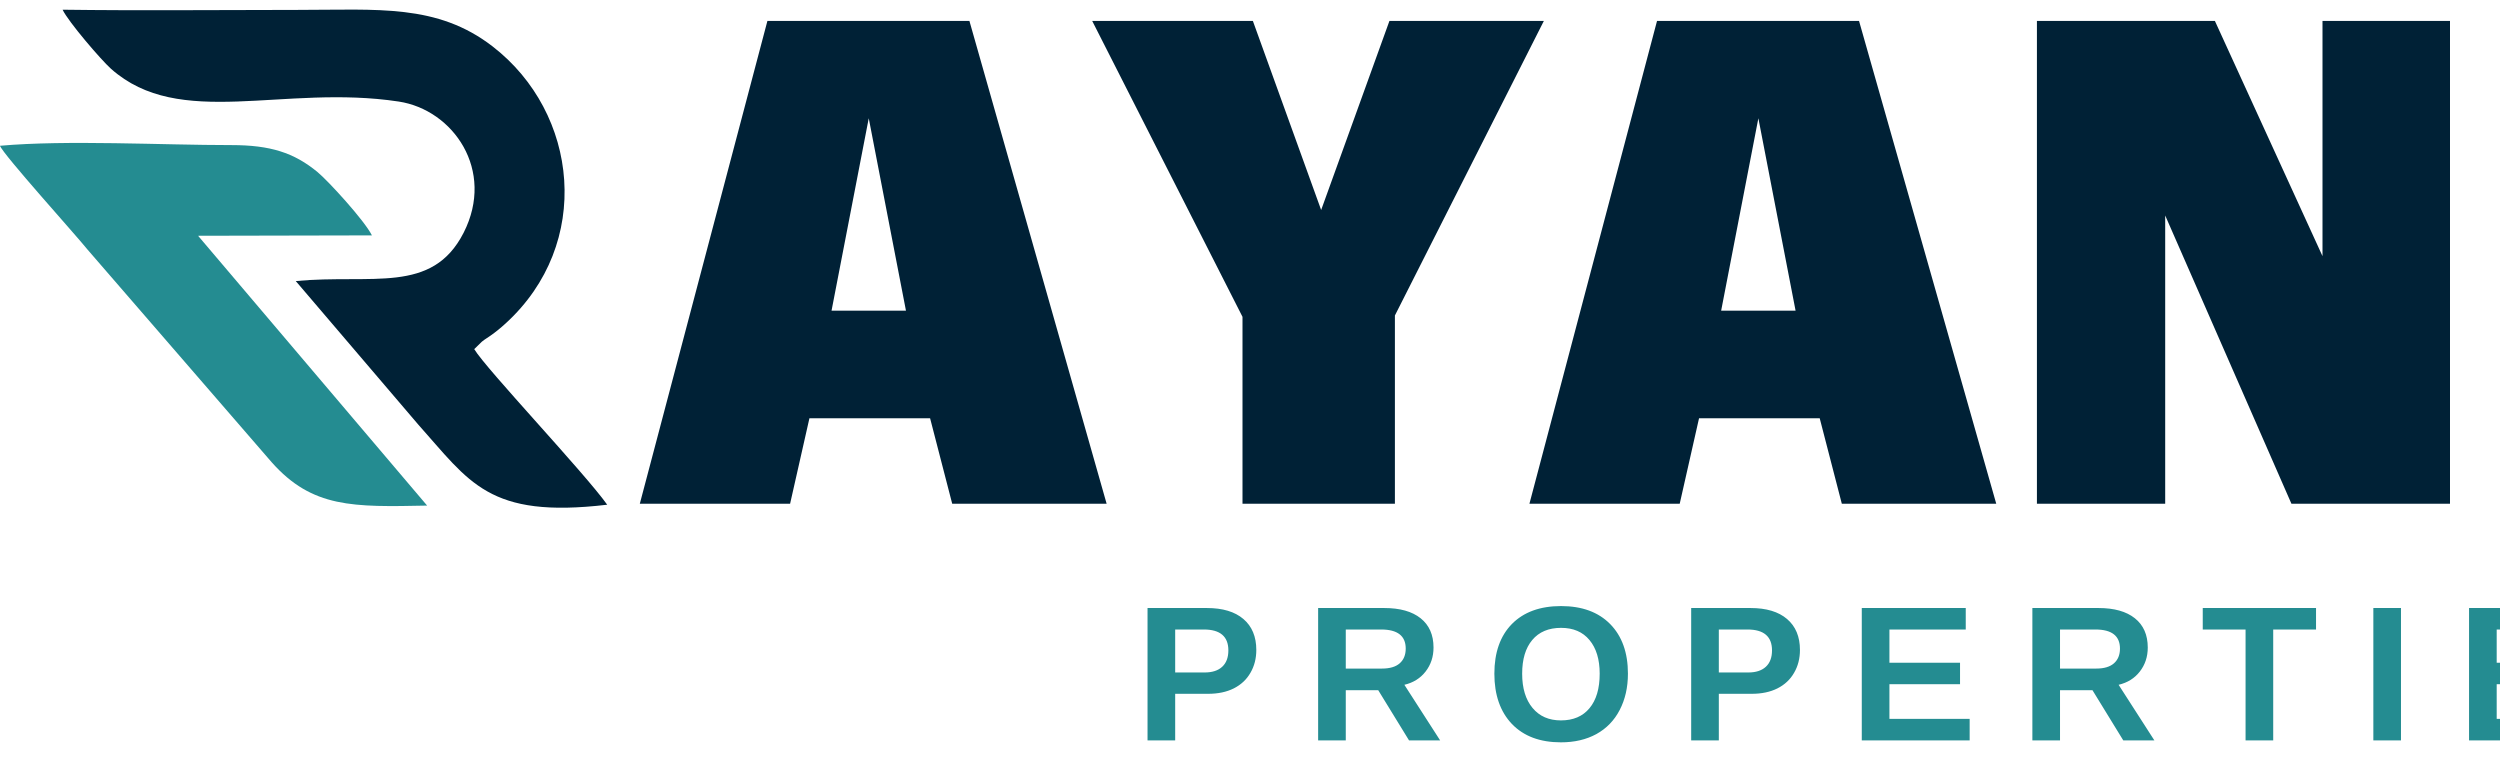
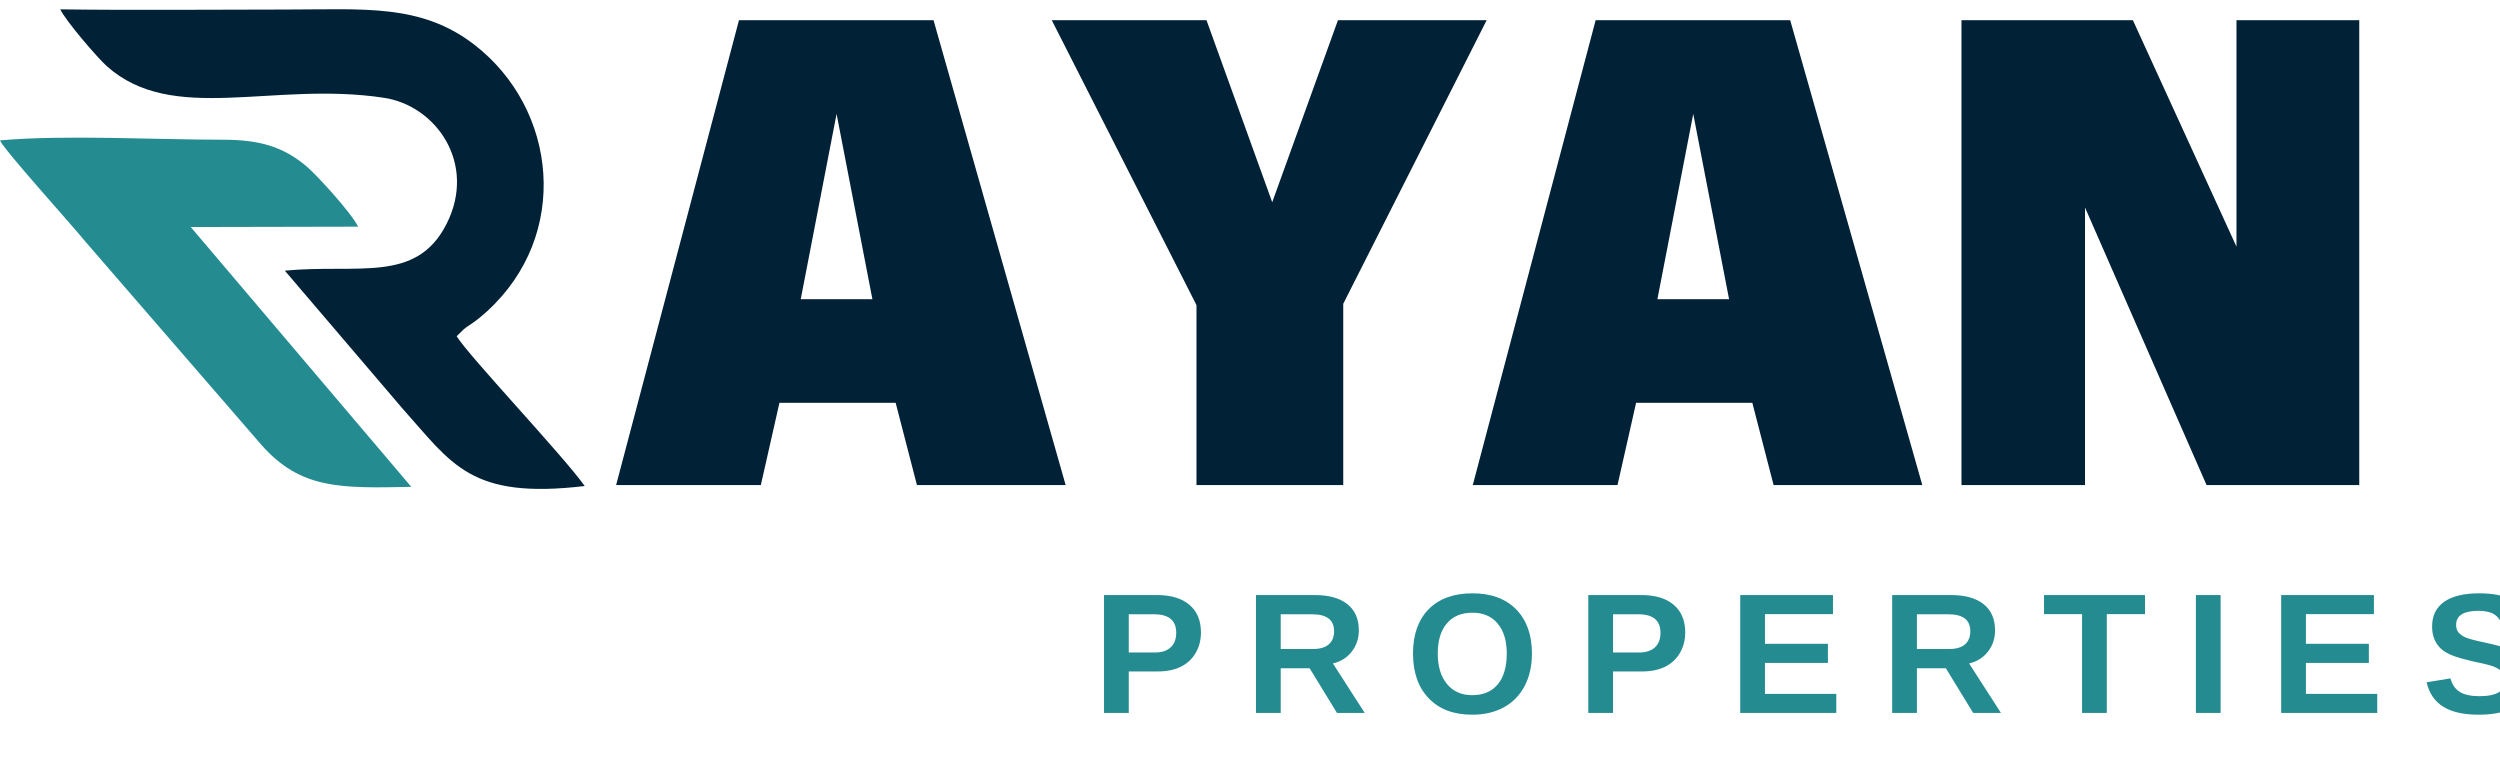
- <svg xmlns="http://www.w3.org/2000/svg" viewBox="0 0 260 80" width="100%" height="100%">
+ <svg xmlns="http://www.w3.org/2000/svg" viewBox="0 0 270 82" width="100%" height="100%">
  <g id="rayan-mark">
    <path d="M 30.76 29.23 L 43.46 44.11 C 48.84 50.12 50.78 53.96 63.15 52.49 C 60.77 49.15 50.55 38.37 49.32 36.31 L 50.12 35.53 C 50.55 35.19 50.55 35.24 50.98 34.93 C 51.57 34.52 52.10 34.08 52.58 33.64 C 61.67 25.36 60.20 11.75 51.22 4.82 C 45.46 0.38 39.29 1.03 30.96 1.03 C 22.83 1.03 14.63 1.12 6.51 1.01 C 7.09 2.24 10.50 6.22 11.54 7.15 C 18.68 13.51 29.45 8.74 41.46 10.56 C 47.14 11.42 51.52 17.71 48.22 24.20 C 44.94 30.64 38.68 28.48 30.76 29.23" fill="#002136" fill-rule="evenodd" />
    <path d="M 44.42 52.58 L 20.60 24.52 L 38.68 24.48 C 37.90 22.92 34.13 18.81 33.04 17.91 C 30.58 15.87 28.09 15.09 24.09 15.09 C 16.78 15.09 7.00 14.54 0.00 15.16 C 0.29 16.03 7.95 24.51 9.08 25.93 L 28.26 48.08 C 32.48 52.83 36.71 52.74 44.42 52.58" fill="#248c91" fill-rule="evenodd" />
    <path d="M 96.73 43.50 L 84.18 43.50 L 82.17 52.39 L 66.54 52.39 L 79.81 2.18 L 100.82 2.18 L 115.09 52.39 L 99.03 52.39 Z Z M 90.35 12.30 L 86.48 32.31 L 94.22 32.31 Z Z M 145.07 32.81 L 145.07 52.39 L 129.22 52.39 L 129.22 32.95 L 113.59 2.18 L 130.30 2.18 L 137.40 21.84 L 144.50 2.18 L 160.56 2.18 Z Z M 189.25 43.50 L 176.70 43.50 L 174.69 52.39 L 159.06 52.39 L 172.33 2.18 L 193.34 2.18 L 207.61 52.39 L 191.55 52.39 Z Z M 182.87 12.30 L 179.00 32.31 L 186.74 32.31 Z Z M 254.80 2.18 L 254.80 52.39 L 238.31 52.39 L 225.18 22.41 L 225.18 52.39 L 211.84 52.39 L 211.84 2.18 L 230.35 2.18 L 241.54 26.64 L 241.54 2.18 Z" fill="#002136" fill-rule="nonzero" />
  </g>
-   <text x="118" y="77" font-family="'Outfit', 'Plus Jakarta Sans', Arial, sans-serif" font-weight="800" font-size="20" letter-spacing="0.22em" fill="#248c91">PROPERTIES</text>
+   <text x="118" y="77" font-family="'Outfit', 'Plus Jakarta Sans', Arial, sans-serif" font-weight="800" font-size="18.5" letter-spacing="0.22em" fill="#248c91">PROPERTIES</text>
</svg>
